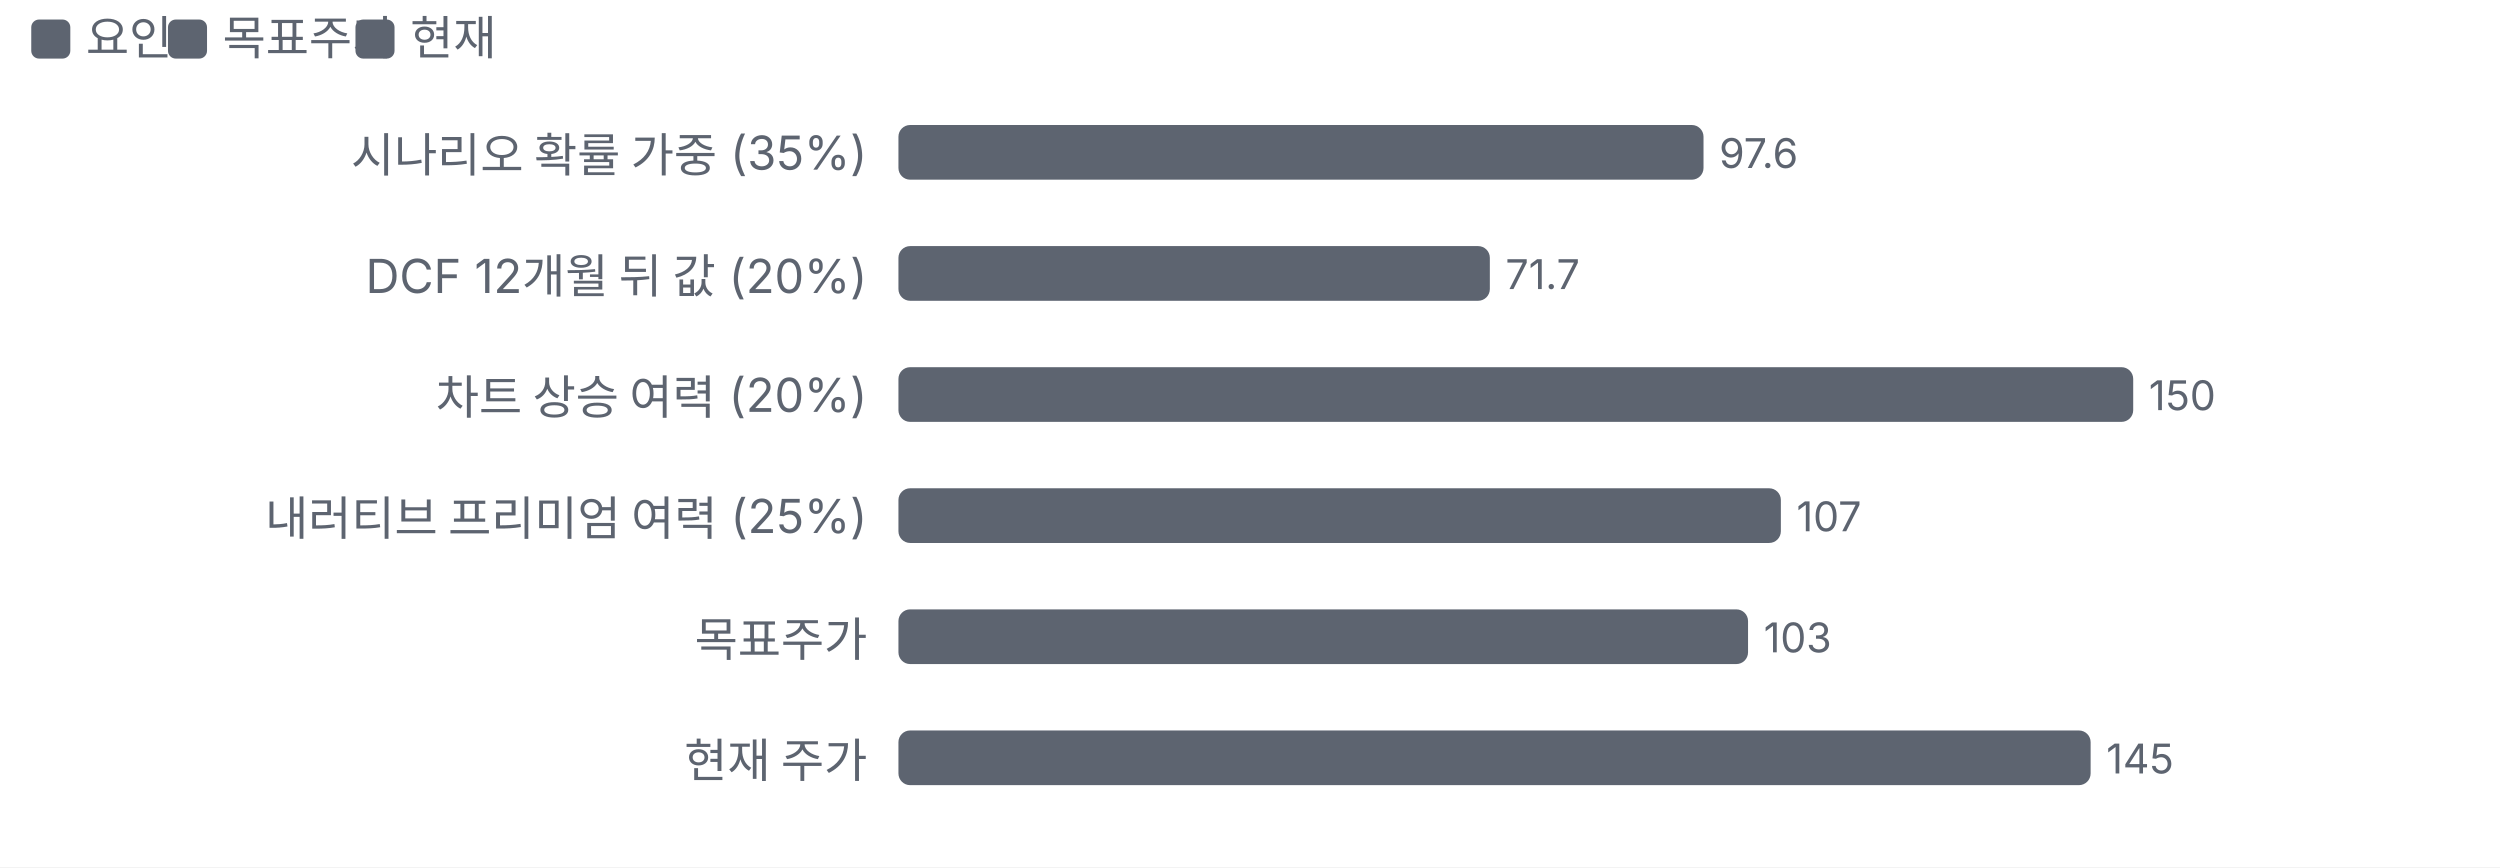
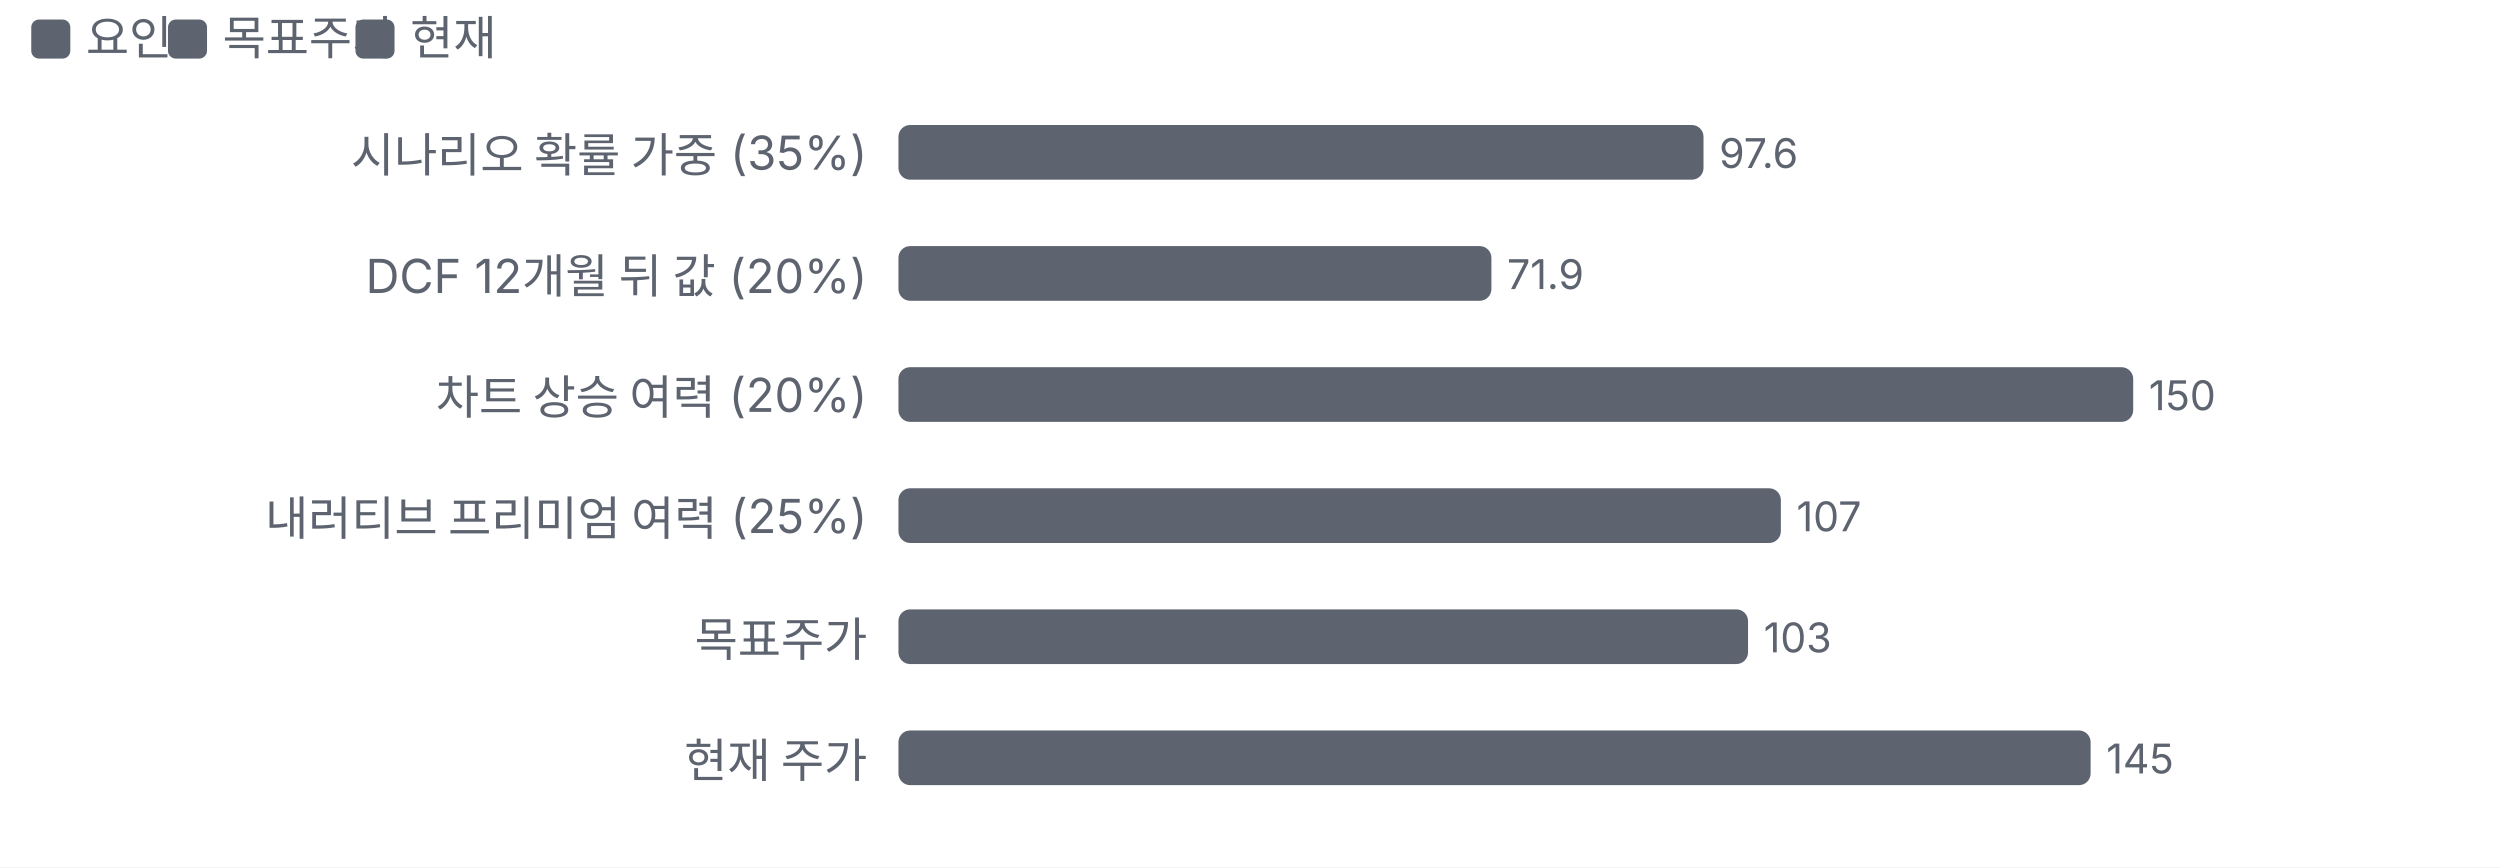
<svg xmlns="http://www.w3.org/2000/svg" viewBox="0 0 640 222" width="640" height="222">
  <style>text{fill:#5d6470;font-size:10.5px;font-family:-apple-system,'Apple SD Gothic Neo','Malgun Gothic',sans-serif}</style>
  <rect width="100%" height="100%" fill="#ffffff" />
  <rect x="8" y="5" width="10" height="10" rx="2" fill="#5d6470" />
  <text x="22" y="14" style="font-size:12px">요인</text>
  <rect x="43" y="5" width="10" height="10" rx="2" fill="#5d6470" />
  <text x="57" y="14" style="font-size:12px">목표주가</text>
  <rect x="91" y="5" width="10" height="10" rx="2" fill="#5d6470" />
  <text x="105" y="14" style="font-size:12px">현재</text>
  <g transform="translate(0,22)">
    <text x="222" y="22" text-anchor="end" style="fill:#5d6470;font-size:12px">
      <tspan x="222" dy="0">시나리오 확률 가중 (35%)</tspan>
    </text>
    <rect x="230.0" y="10" width="206.1" height="14" rx="3" fill="#5d6470" />
    <text x="440.1" y="21">97.6</text>
    <text x="222" y="53" text-anchor="end" style="fill:#5d6470;font-size:12px">
      <tspan x="222" dy="0">DCF 12개월 뒤 값 (20%)</tspan>
    </text>
-     <rect x="230.0" y="41" width="151.4" height="14" rx="3" fill="#5d6470" />
-     <text x="385.4" y="52">71.7</text>
+     <rect x="230.0" y="41" width="151.8" height="14" rx="3" fill="#5d6470" />
+     <text x="385.8" y="52">71.9</text>
    <text x="222" y="84" text-anchor="end" style="fill:#5d6470;font-size:12px">
      <tspan x="222" dy="0">차트 상승 여력 (20%)</tspan>
    </text>
    <rect x="230.0" y="72" width="316.1" height="14" rx="3" fill="#5d6470" />
    <text x="550.1" y="83">150</text>
    <text x="222" y="115" text-anchor="end" style="fill:#5d6470;font-size:12px">
      <tspan x="222" dy="0">내러티브 프리미엄 여력 (25%)</tspan>
    </text>
    <rect x="230.0" y="103" width="225.9" height="14" rx="3" fill="#5d6470" />
    <text x="459.9" y="114">107</text>
    <text x="222" y="146" text-anchor="end" style="fill:#5d6470;font-size:12px">
      <tspan x="222" dy="0">목표주가</tspan>
    </text>
    <rect x="230.0" y="134" width="217.5" height="14" rx="3" fill="#5d6470" />
    <text x="451.5" y="145">103</text>
    <text x="222" y="177" text-anchor="end" style="fill:#5d6470;font-size:12px">
      <tspan x="222" dy="0">현재 주가</tspan>
    </text>
    <rect x="230.0" y="165" width="305.2" height="14" rx="3" fill="#5d6470" />
    <text x="539.2" y="176">145</text>
  </g>
</svg>
